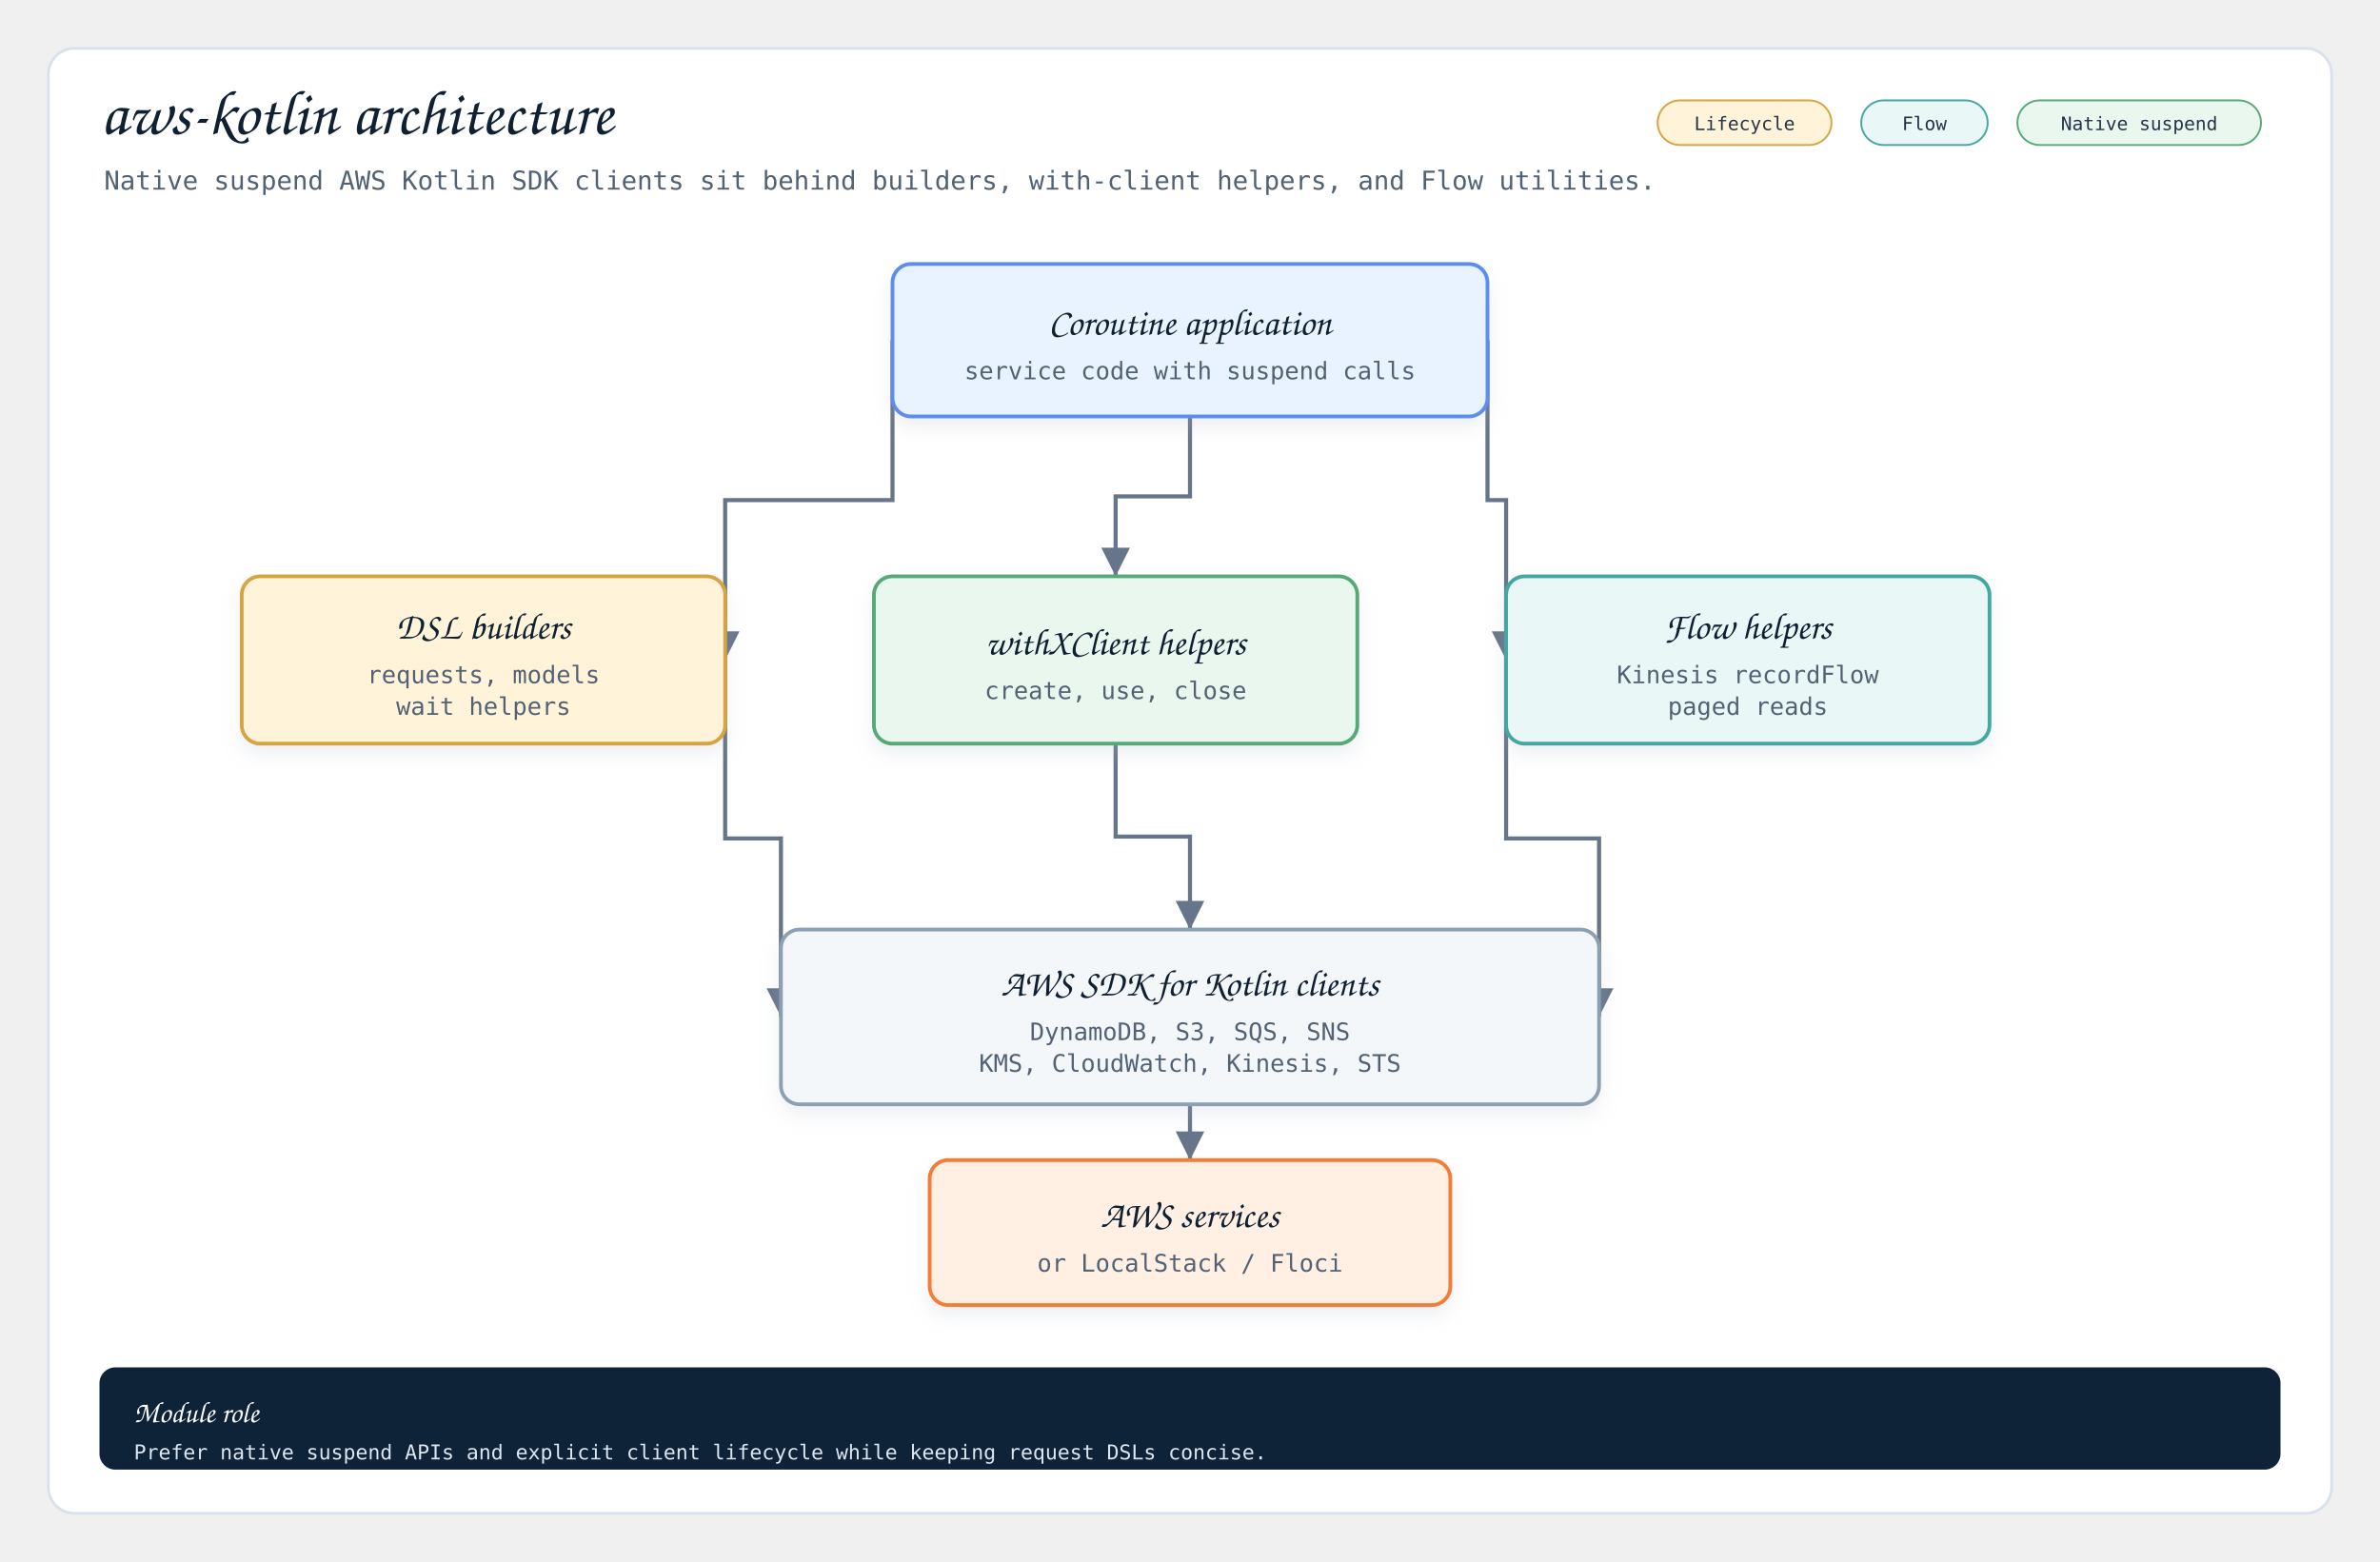
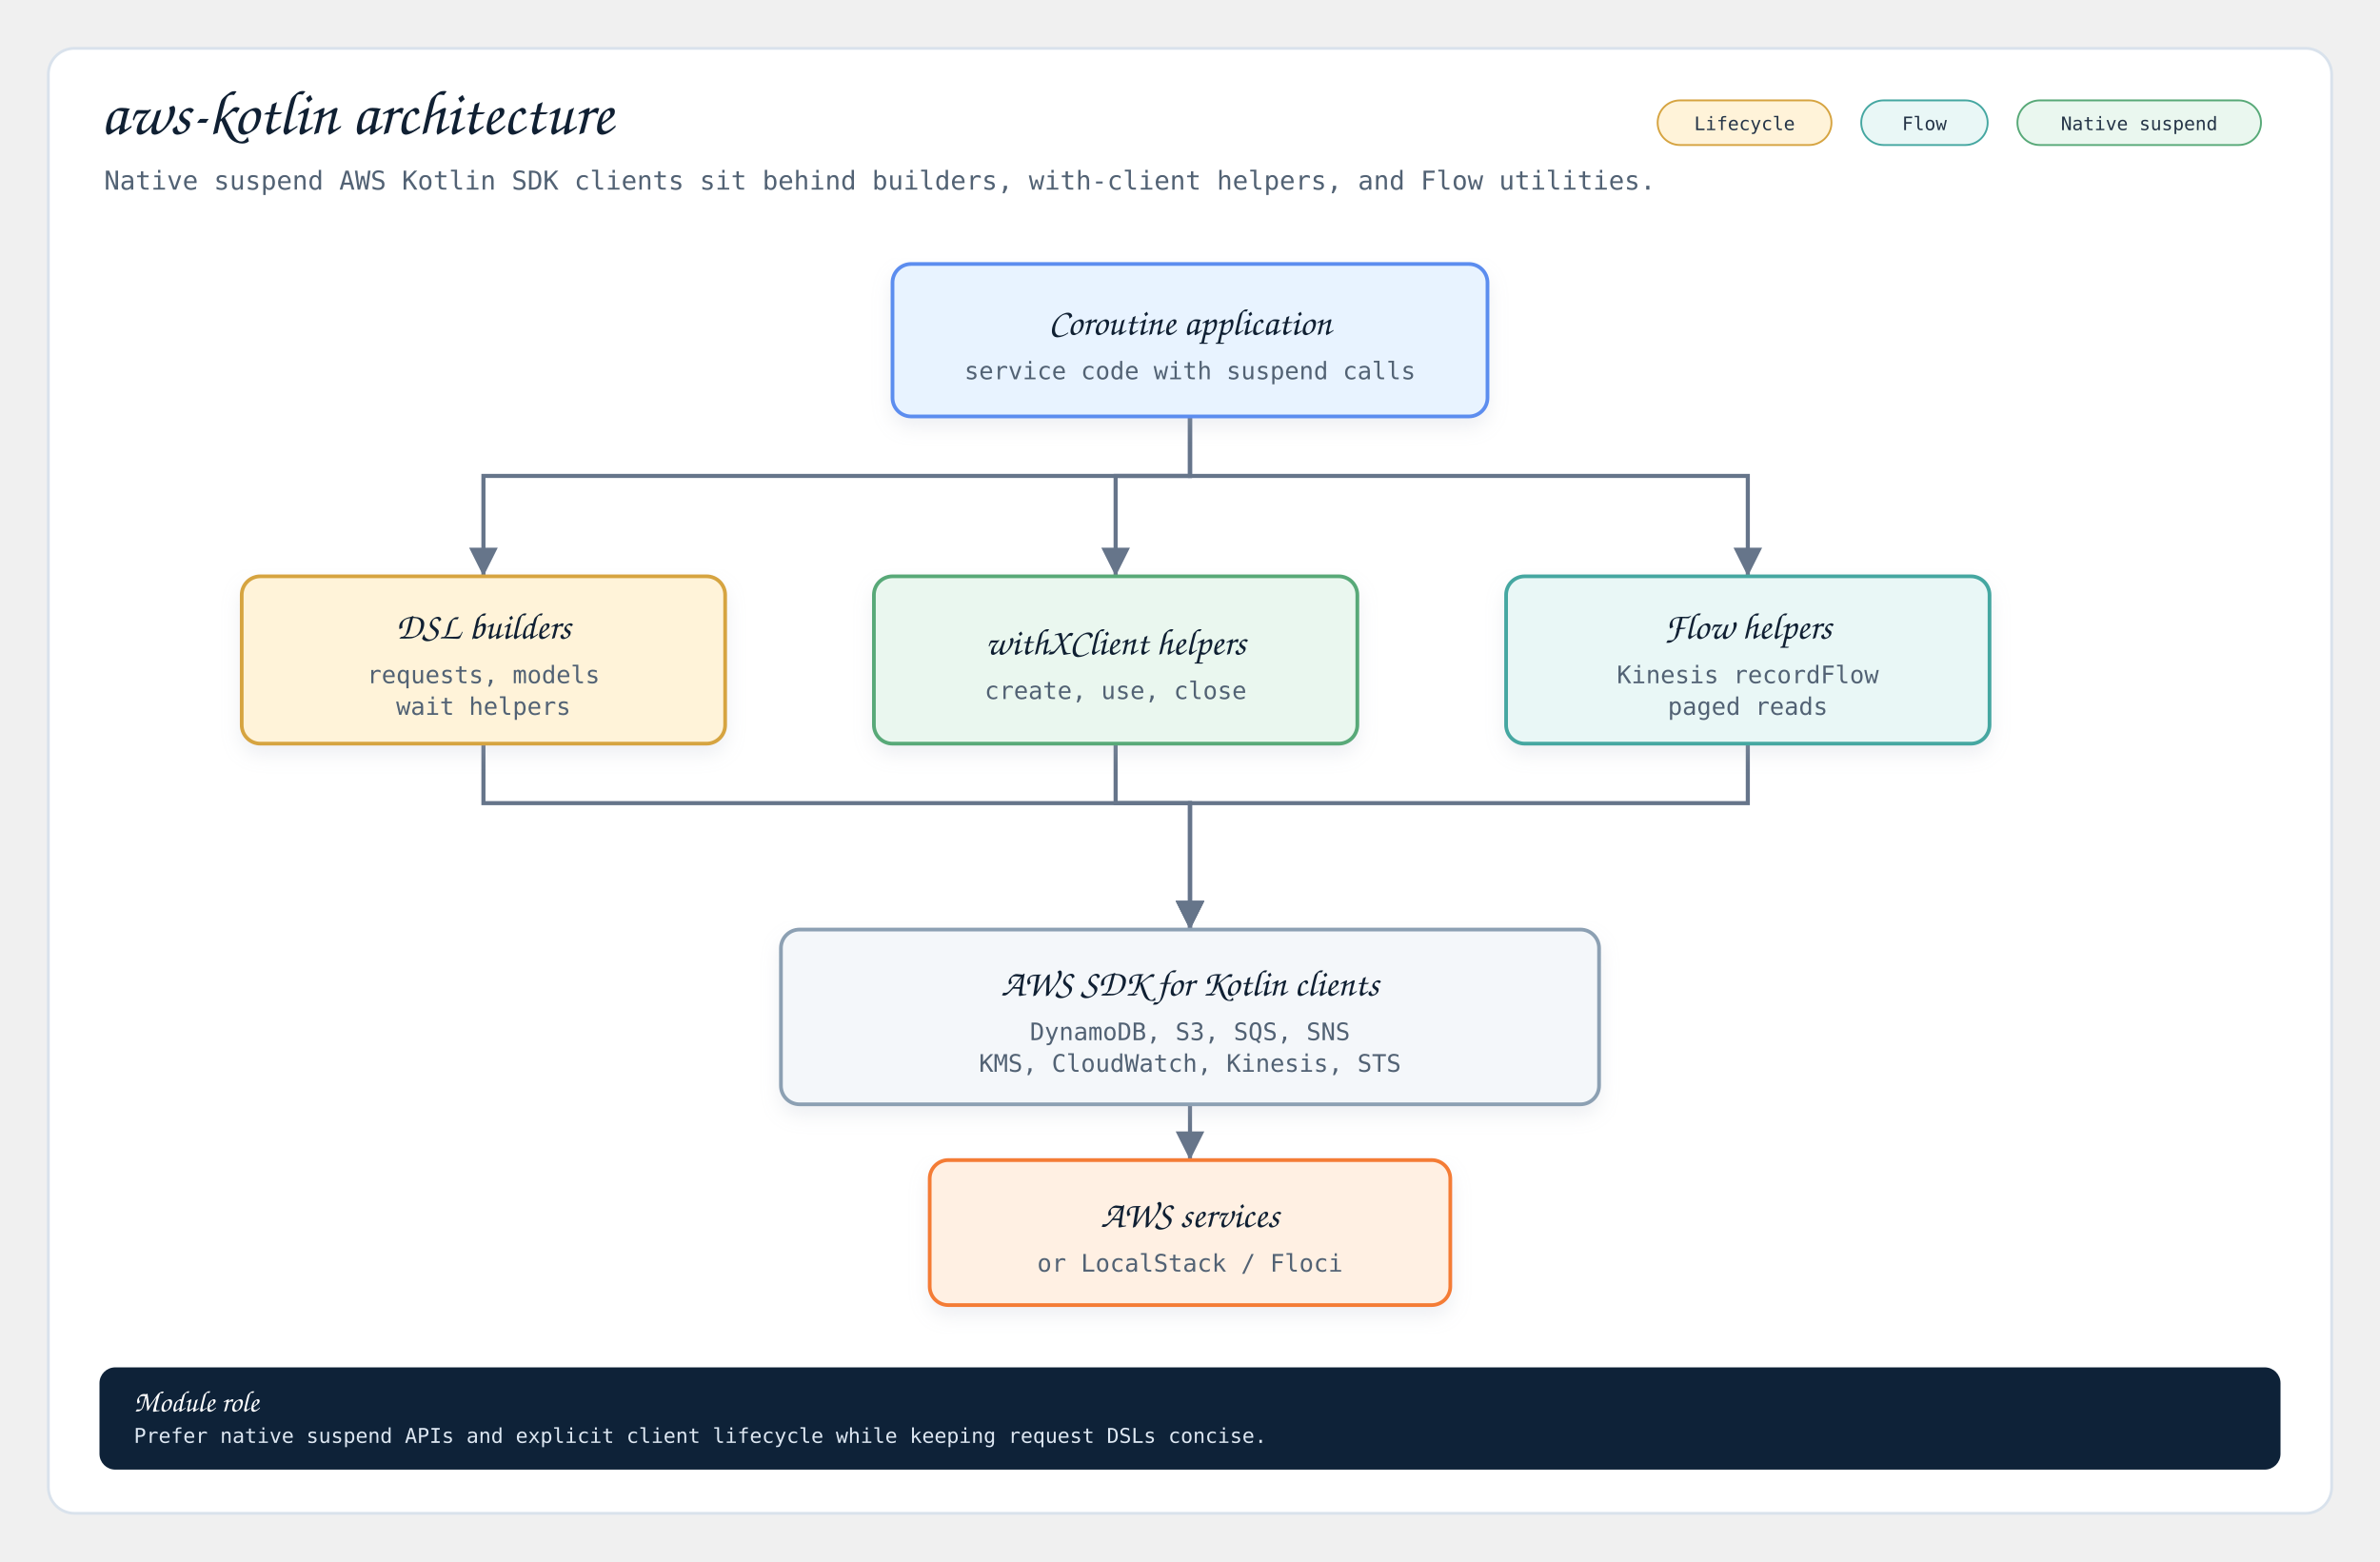
<svg xmlns="http://www.w3.org/2000/svg" width="1280" height="840" viewBox="0 0 1280 840" role="img" aria-label="aws-kotlin architecture">
  <defs>
    <marker id="arrow" markerWidth="9" markerHeight="9" refX="8" refY="4.5" orient="auto" markerUnits="strokeWidth">
      <path d="M1,1 L8,4.5 L1,8 Z" fill="#66758A" />
    </marker>
    <filter id="shadow" x="-10%" y="-10%" width="120%" height="130%">
      <feDropShadow dx="0" dy="5" stdDeviation="5" flood-color="#AAB7C6" flood-opacity="0.20" />
    </filter>
  </defs>
  <style>
  svg{background:#F5F7FA}
  .frame{fill:#FFFFFF;stroke:#D9E2EC;stroke-width:1.5}
  .title{font-family:"Architects Daughter","Comic Sans MS",cursive;font-size:34px;fill:#102033}
  .subtitle,.detail,.footer-detail{font-family:"Comic Mono","SFMono-Regular",Menlo,monospace;fill:#526274}
  .subtitle{font-size:14px}
  .card-title{font-family:"Architects Daughter","Comic Sans MS",cursive;font-size:20px;fill:#102033}
  .detail{font-size:13px}
  .chip{font-family:"Comic Mono","SFMono-Regular",Menlo,monospace;font-size:10px;fill:#243447}
  .card{stroke-width:2;filter:url(#shadow)}
  .edge{fill:none;stroke-width:2.2;marker-end:url(#arrow)}
  .edge-label{font-family:"Comic Mono","SFMono-Regular",Menlo,monospace;font-size:11px;fill:#344456}
  .label-bg{fill:#FFFFFF;stroke:#D9E2EC}
  .footer{fill:#0E2238;stroke:#0E2238}
  .footer-title{font-family:"Architects Daughter","Comic Sans MS",cursive;font-size:16px;fill:#FFFFFF}
  .footer-detail{font-size:11px;fill:#DDE7F2}
</style>
  <rect x="26" y="26" width="1228" height="788" rx="14" class="frame" />
  <text class="title" x="54" y="72">aws-kotlin architecture</text>
  <text class="subtitle" x="56" y="102">Native suspend AWS Kotlin SDK clients sit behind builders, with-client helpers, and Flow utilities.</text>
  <rect x="1085" y="54" width="131" height="24" rx="12" fill="#EAF7EF" stroke="#58A978" />
  <text class="chip" x="1150.5" y="70" text-anchor="middle">Native suspend</text>
  <rect x="1001" y="54" width="68" height="24" rx="12" fill="#E9F7F6" stroke="#45A7A1" />
  <text class="chip" x="1035" y="70" text-anchor="middle">Flow</text>
  <rect x="891.5" y="54" width="93.5" height="24" rx="12" fill="#FFF3D9" stroke="#D6A441" />
  <text class="chip" x="938.25" y="70" text-anchor="middle">Lifecycle</text>
  <g>
    <g>
-       <path class="edge" d="M480 183 L480 269 L390 269 L390 355" stroke="#66758A" />
+       <path class="edge" d="M640 224 L640 256 L260 256 L260 310" stroke="#66758A" />
    </g>
    <g>
-       <path class="edge" d="M640 224 L640 267 L600 267 L600 310" stroke="#66758A" />
+       <path class="edge" d="M640 224 L640 256 L600 256 L600 310" stroke="#66758A" />
    </g>
    <g>
-       <path class="edge" d="M800 183 L800 269 L810 269 L810 355" stroke="#66758A" />
+       <path class="edge" d="M640 224 L640 256 L940 256 L940 310" stroke="#66758A" />
    </g>
    <g>
-       <path class="edge" d="M390 355 L390 451 L420 451 L420 547" stroke="#66758A" />
+       <path class="edge" d="M260 400 L260 432 L640 432 L640 500" stroke="#66758A" />
    </g>
    <g>
-       <path class="edge" d="M600 400 L600 450 L640 450 L640 500" stroke="#66758A" />
+       <path class="edge" d="M600 400 L600 432 L640 432 L640 500" stroke="#66758A" />
    </g>
    <g>
-       <path class="edge" d="M810 355 L810 451 L860 451 L860 547" stroke="#66758A" />
+       <path class="edge" d="M940 400 L940 432 L640 432 L640 500" stroke="#66758A" />
    </g>
    <g>
      <path class="edge" d="M640 594 L640 609 L640 609 L640 624" stroke="#66758A" />
    </g>
  </g>
  <g id="app">
    <rect class="card" x="480" y="142" width="320" height="82" rx="10" fill="#E8F3FF" stroke="#5B8DEF" />
    <text class="card-title" x="640" y="180" text-anchor="middle">Coroutine application</text>
    <text class="detail" x="640" y="204" text-anchor="middle">service code with suspend calls</text>
  </g>
  <g id="builders">
    <rect class="card" x="130" y="310" width="260" height="90" rx="10" fill="#FFF3D9" stroke="#D6A441" />
    <text class="card-title" x="260" y="343.5" text-anchor="middle">DSL builders</text>
    <text class="detail" x="260" y="367.5" text-anchor="middle">requests, models</text>
    <text class="detail" x="260" y="384.5" text-anchor="middle">wait helpers</text>
  </g>
  <g id="with">
    <rect class="card" x="470" y="310" width="260" height="90" rx="10" fill="#EAF7EF" stroke="#58A978" />
    <text class="card-title" x="600" y="352" text-anchor="middle">withXClient helpers</text>
    <text class="detail" x="600" y="376" text-anchor="middle">create, use, close</text>
  </g>
  <g id="flows">
    <rect class="card" x="810" y="310" width="260" height="90" rx="10" fill="#E9F7F6" stroke="#45A7A1" />
    <text class="card-title" x="940" y="343.5" text-anchor="middle">Flow helpers</text>
    <text class="detail" x="940" y="367.5" text-anchor="middle">Kinesis recordFlow</text>
    <text class="detail" x="940" y="384.5" text-anchor="middle">paged reads</text>
  </g>
  <g id="clients">
    <rect class="card" x="420" y="500" width="440" height="94" rx="10" fill="#F4F7FA" stroke="#8CA0B3" />
    <text class="card-title" x="640" y="535.5" text-anchor="middle">AWS SDK for Kotlin clients</text>
    <text class="detail" x="640" y="559.5" text-anchor="middle">DynamoDB, S3, SQS, SNS</text>
    <text class="detail" x="640" y="576.5" text-anchor="middle">KMS, CloudWatch, Kinesis, STS</text>
  </g>
  <g id="aws">
    <rect class="card" x="500" y="624" width="280" height="78" rx="10" fill="#FFF0E3" stroke="#F47B36" />
    <text class="card-title" x="640" y="660" text-anchor="middle">AWS services</text>
    <text class="detail" x="640" y="684" text-anchor="middle">or LocalStack / Floci</text>
  </g>
  <rect class="footer" x="54" y="736" width="1172" height="54" rx="8" />
-   <text class="footer-title" x="72" y="765">Module role</text>
-   <text class="footer-detail" x="72" y="785">Prefer native suspend APIs and explicit client lifecycle while keeping request DSLs concise.</text>
+   <text class="footer-title" x="72" y="755" dominant-baseline="middle">Module role</text>
+   <text class="footer-detail" x="72" y="773" dominant-baseline="middle">Prefer native suspend APIs and explicit client lifecycle while keeping request DSLs concise.</text>
</svg>
